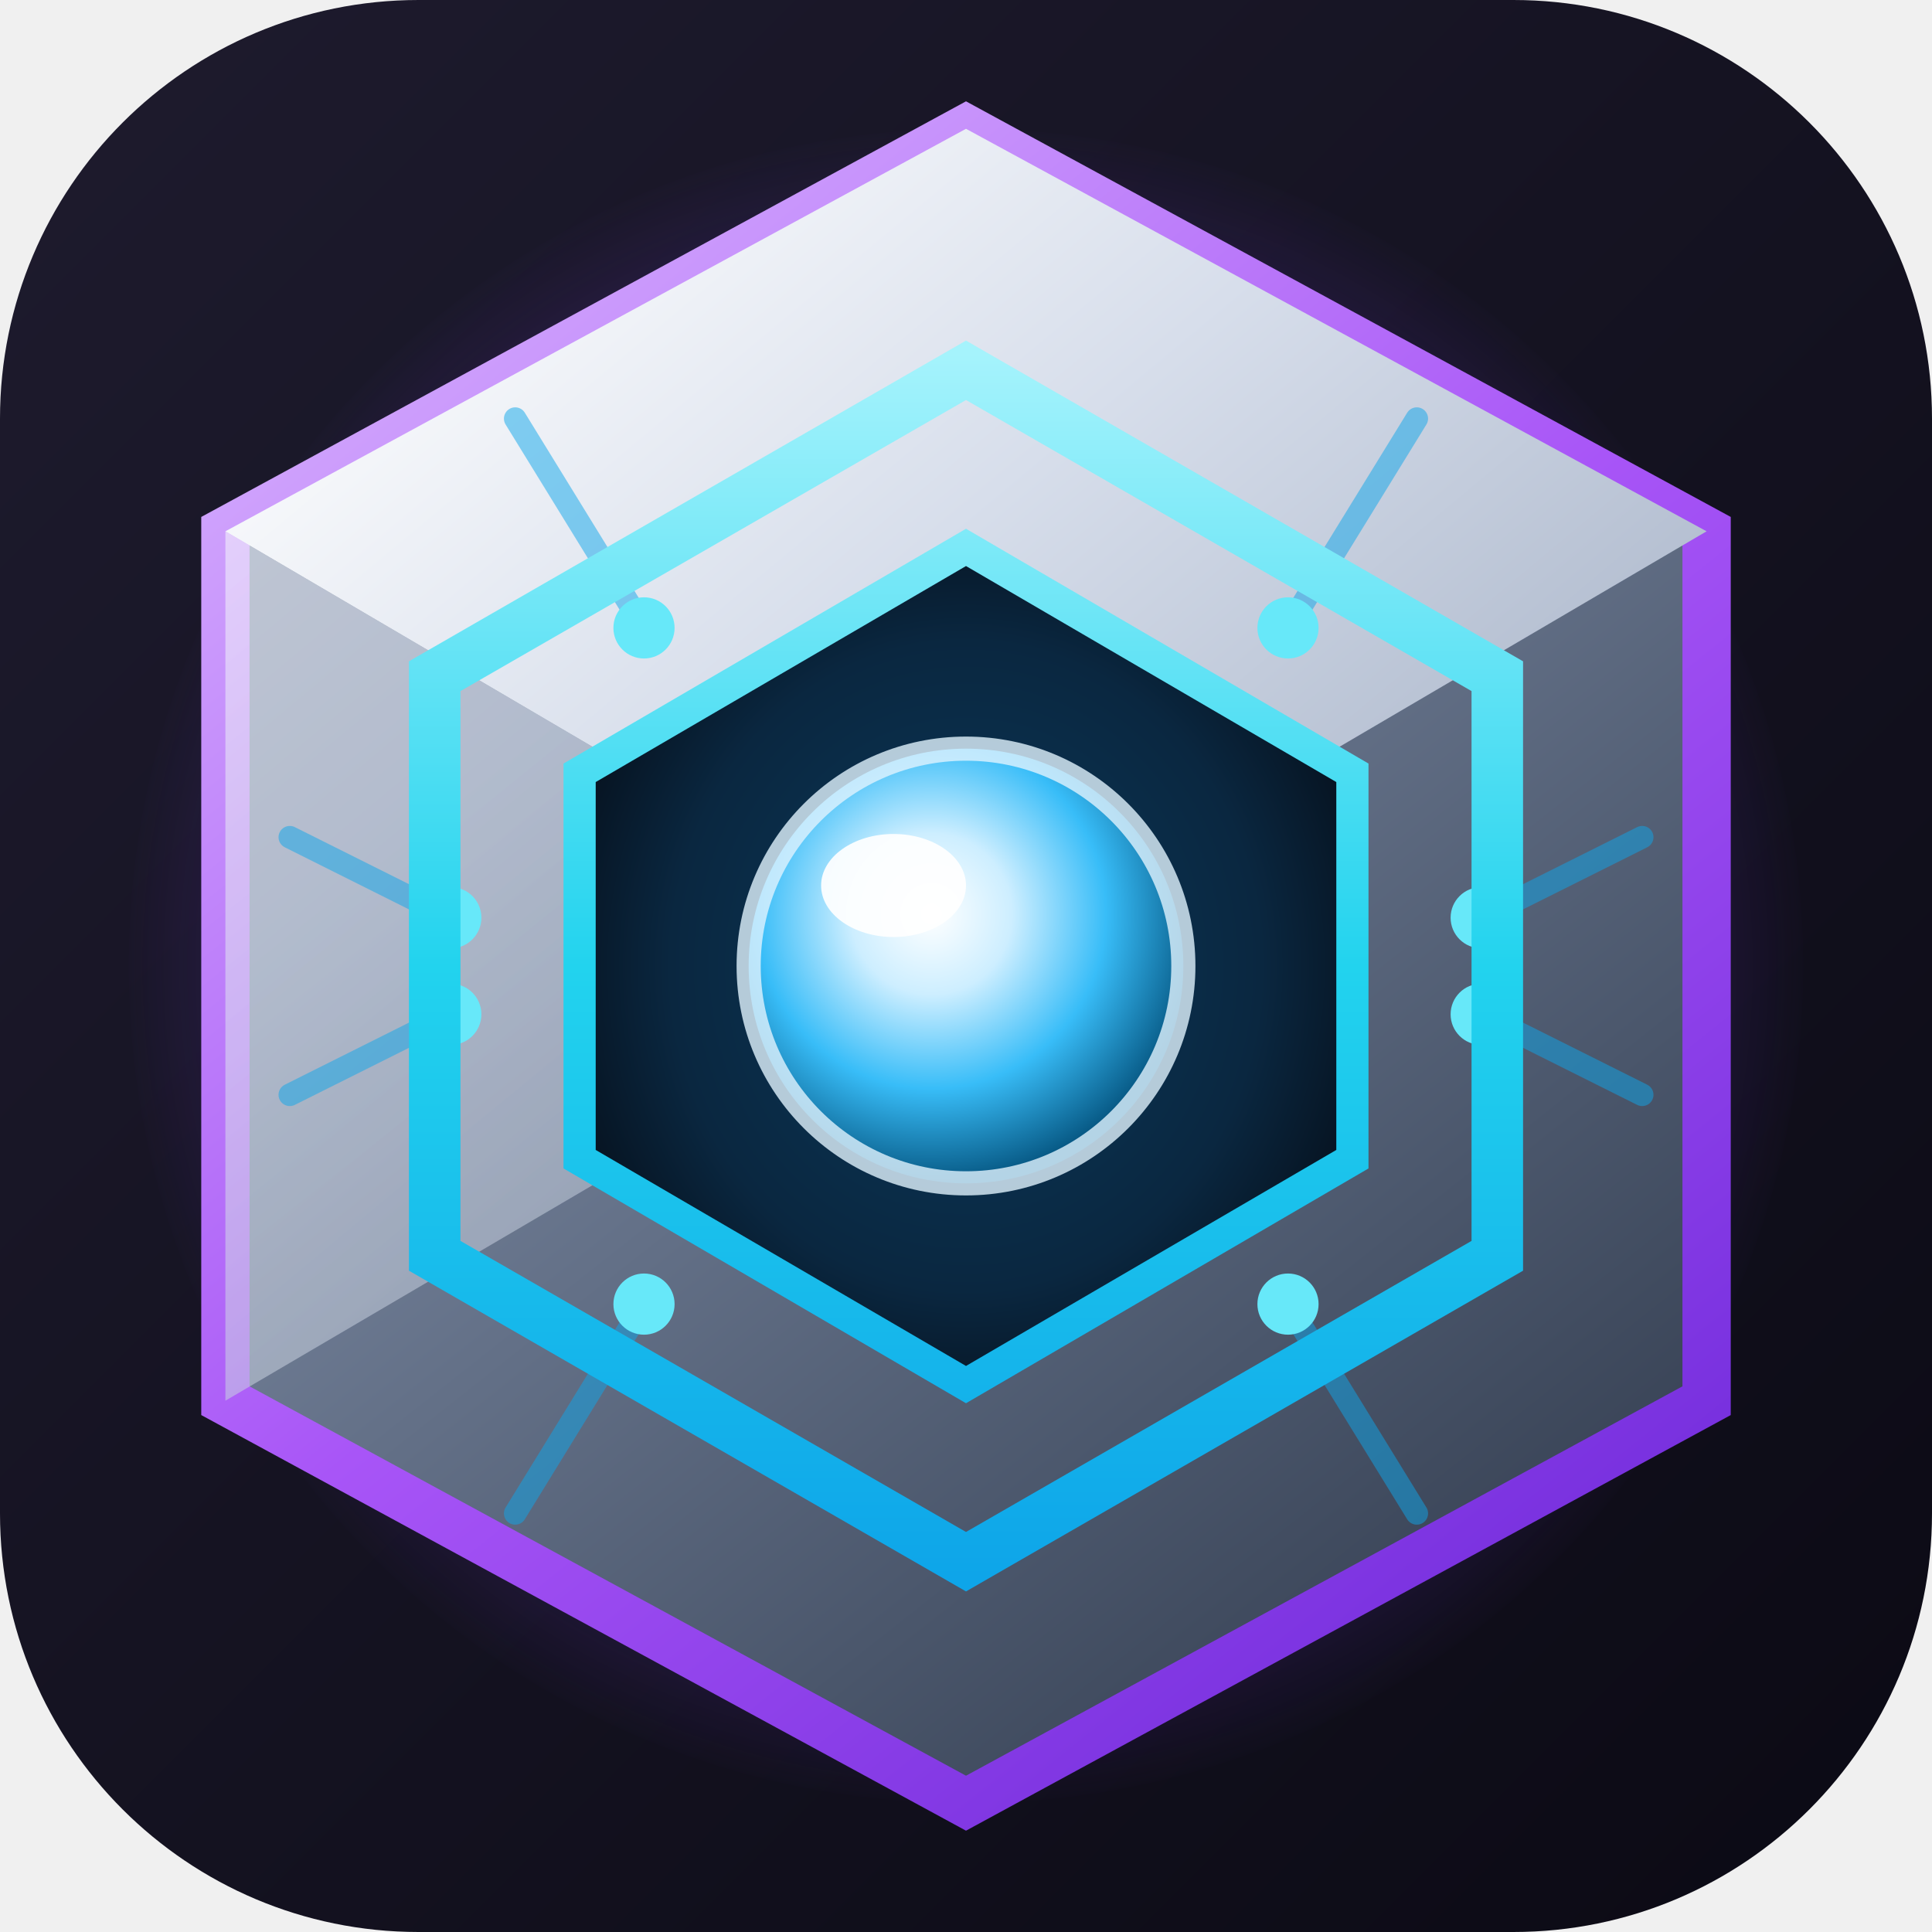
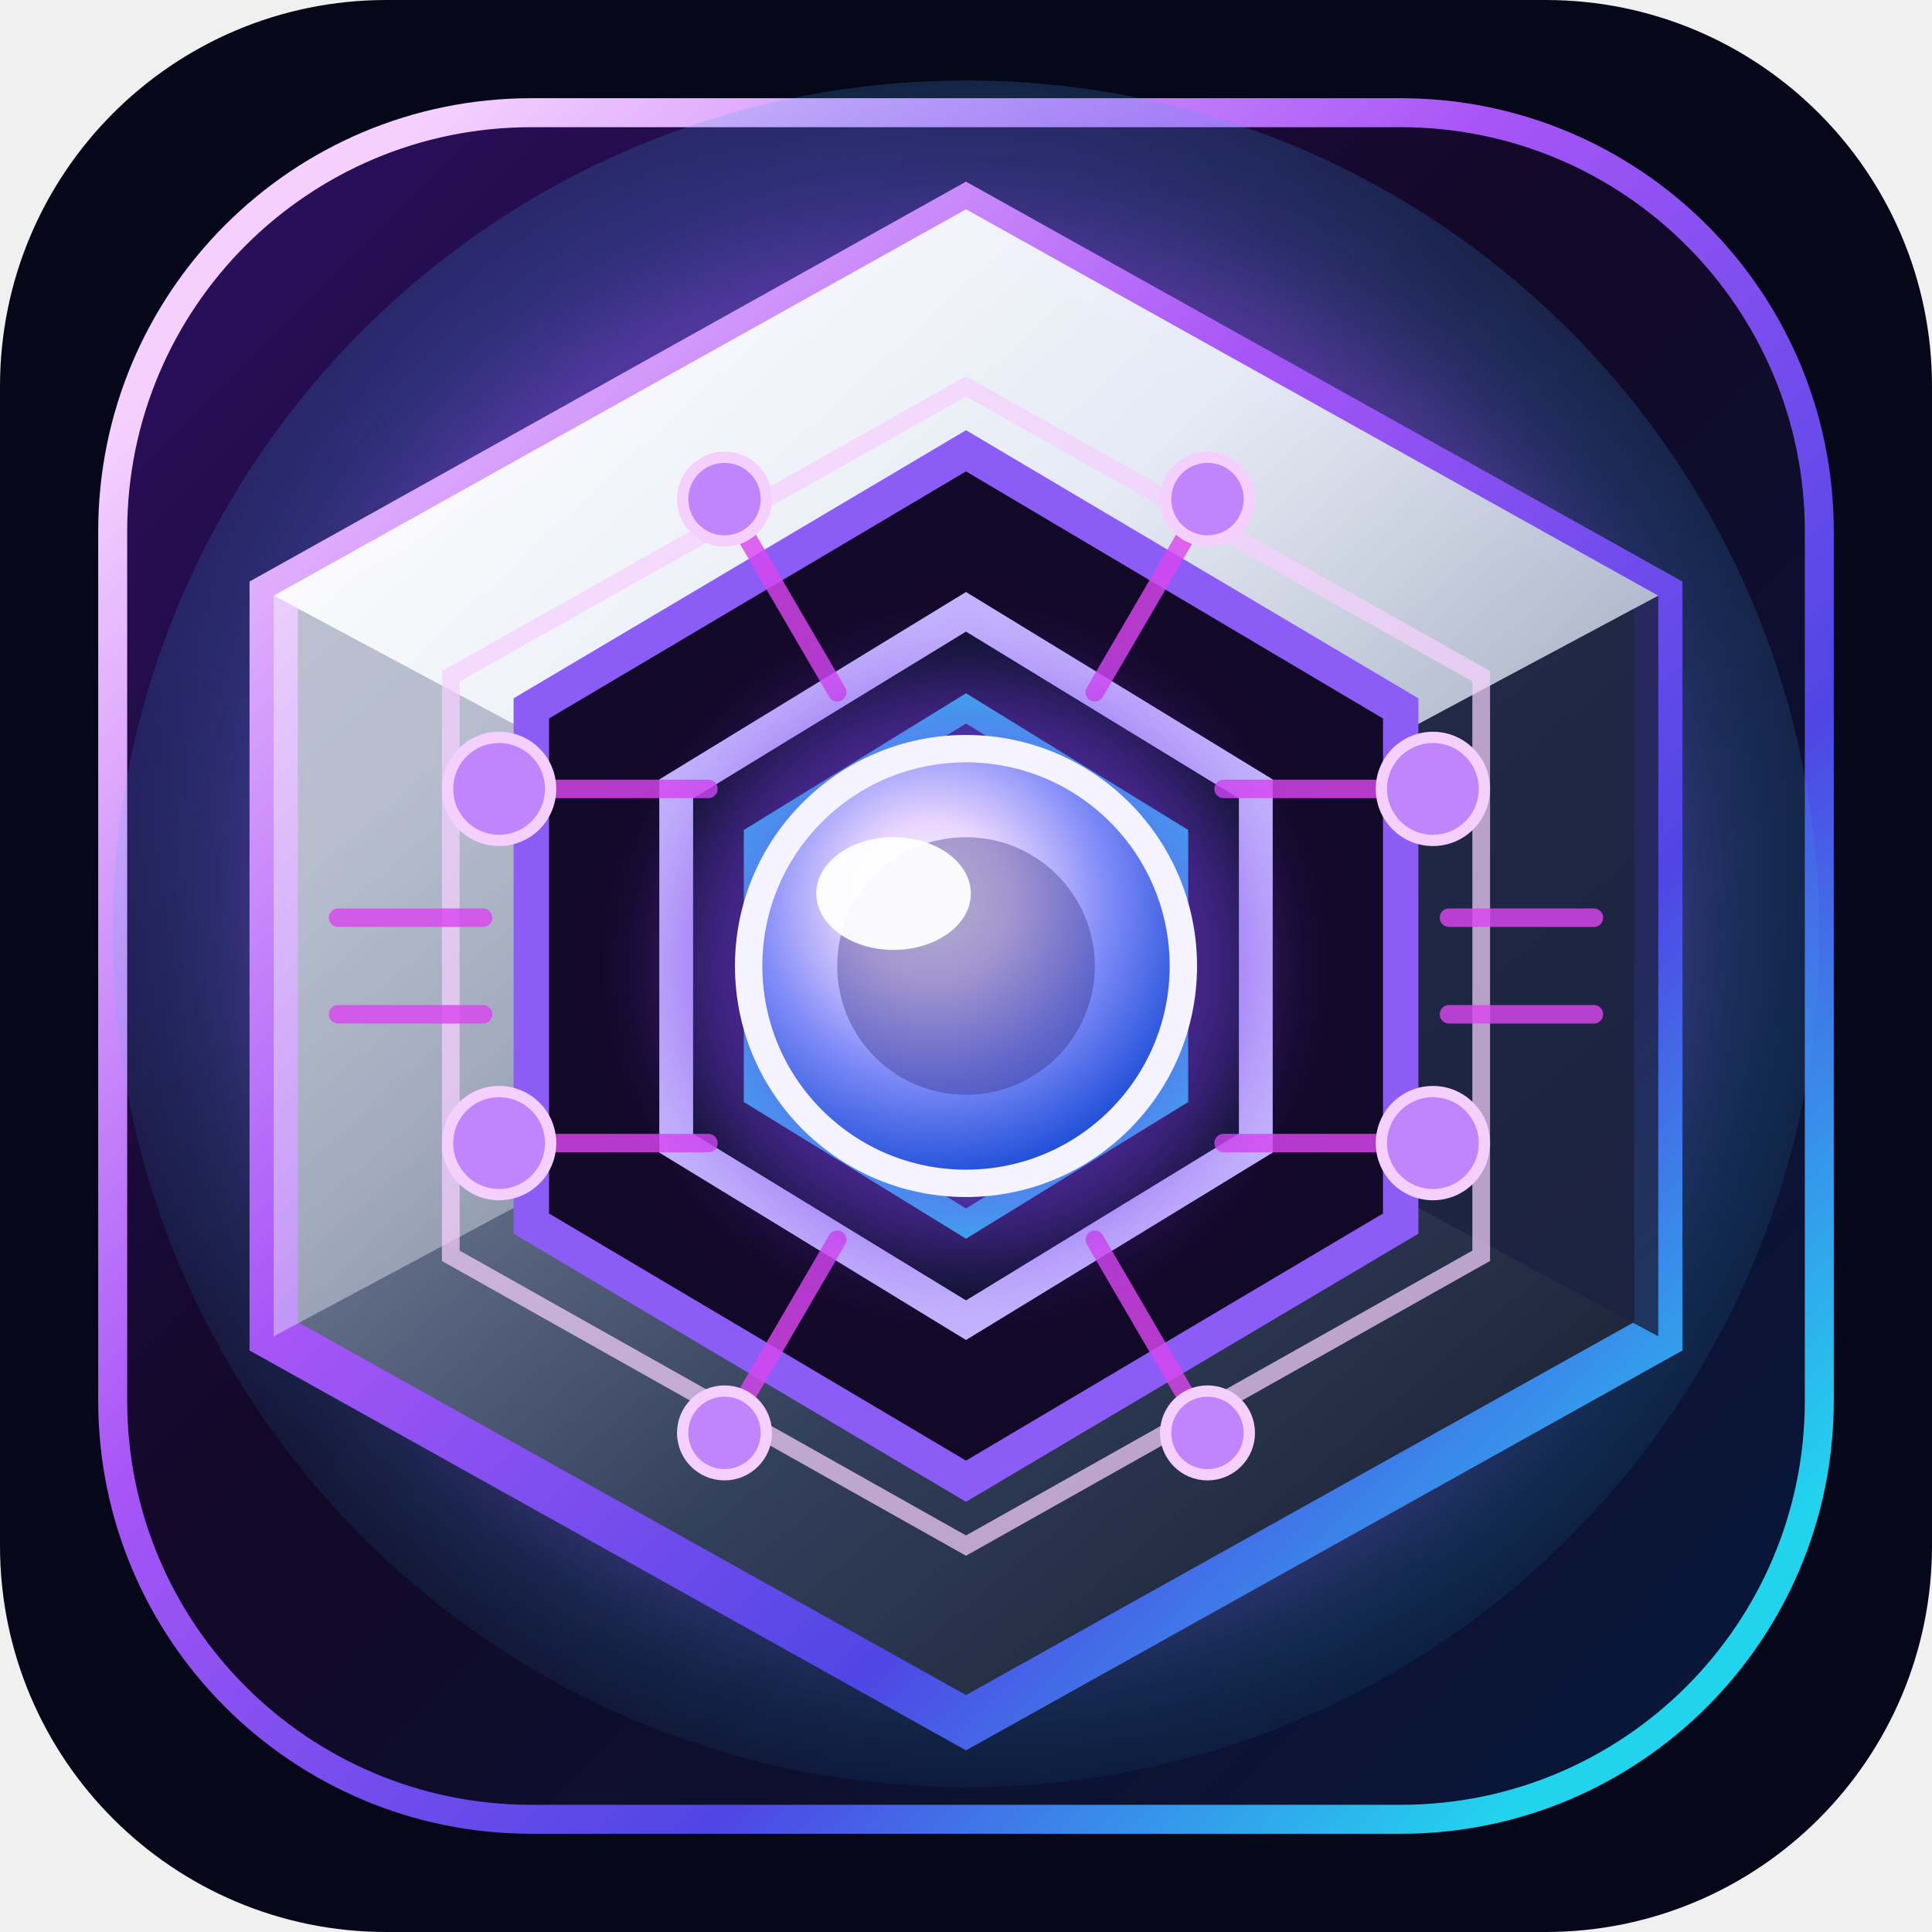
<svg xmlns="http://www.w3.org/2000/svg" width="64" height="64" viewBox="0 0 120 120" fill="none">
  <defs>
    <linearGradient id="bg" x1="0" y1="0" x2="120" y2="120" gradientUnits="userSpaceOnUse">
-       <stop offset="0" stop-color="#1e1b2e" />
-       <stop offset="1" stop-color="#0b0a14" />
+       <stop offset="0" stop-color="#32116d" />
+       <stop offset="0.45" stop-color="#120827" />
+       <stop offset="1" stop-color="#071b3d" />
    </linearGradient>
-     <linearGradient id="steelLight" x1="30" y1="8" x2="90" y2="80" gradientUnits="userSpaceOnUse">
+     <radialGradient id="aura" cx="50%" cy="46%" r="58%">
+       <stop offset="0" stop-color="#d946ef" stop-opacity="0.95" />
+       <stop offset="0.45" stop-color="#7c3aed" stop-opacity="0.55" />
+       <stop offset="1" stop-color="#22d3ee" stop-opacity="0" />
+     </radialGradient>
+     <linearGradient id="neon" x1="17" y1="17" x2="103" y2="103" gradientUnits="userSpaceOnUse">
+       <stop offset="0" stop-color="#f5d0fe" />
+       <stop offset="0.38" stop-color="#a855f7" />
+       <stop offset="0.72" stop-color="#4f46e5" />
+       <stop offset="1" stop-color="#22d3ee" />
+     </linearGradient>
+     <linearGradient id="steelLight" x1="31" y1="15" x2="91" y2="80" gradientUnits="userSpaceOnUse">
      <stop offset="0" stop-color="#ffffff" />
-       <stop offset="0.4" stop-color="#d7deeb" />
-       <stop offset="1" stop-color="#9aa7bd" />
+       <stop offset="0.42" stop-color="#e8edf7" />
+       <stop offset="1" stop-color="#8b95ad" />
    </linearGradient>
-     <linearGradient id="steelDark" x1="40" y1="40" x2="100" y2="116" gradientUnits="userSpaceOnUse">
-       <stop offset="0" stop-color="#7c8aa3" />
-       <stop offset="0.6" stop-color="#4a566b" />
-       <stop offset="1" stop-color="#2b3445" />
+     <linearGradient id="steelDark" x1="37" y1="38" x2="96" y2="107" gradientUnits="userSpaceOnUse">
+       <stop offset="0" stop-color="#8790aa" />
+       <stop offset="0.52" stop-color="#33405c" />
+       <stop offset="1" stop-color="#141a2b" />
    </linearGradient>
-     <linearGradient id="glow" x1="60" y1="22" x2="60" y2="98" gradientUnits="userSpaceOnUse">
-       <stop offset="0" stop-color="#a5f3fc" />
-       <stop offset="0.5" stop-color="#22d3ee" />
-       <stop offset="1" stop-color="#0ea5e9" />
-     </linearGradient>
-     <linearGradient id="purple" x1="20" y1="10" x2="100" y2="110" gradientUnits="userSpaceOnUse">
-       <stop offset="0" stop-color="#d8b4fe" />
-       <stop offset="0.5" stop-color="#a855f7" />
-       <stop offset="1" stop-color="#6d28d9" />
-     </linearGradient>
-     <radialGradient id="cavity" cx="50%" cy="50%" r="55%">
-       <stop offset="0" stop-color="#0b3a5c" />
-       <stop offset="0.7" stop-color="#0a2740" />
-       <stop offset="1" stop-color="#06121f" />
+     <radialGradient id="core" cx="42%" cy="35%" r="65%">
+       <stop offset="0" stop-color="#ffffff" />
+       <stop offset="0.28" stop-color="#e9d5ff" />
+       <stop offset="0.62" stop-color="#818cf8" />
+       <stop offset="1" stop-color="#1d4ed8" />
    </radialGradient>
-     <radialGradient id="core" cx="42%" cy="38%" r="62%">
-       <stop offset="0" stop-color="#ffffff" />
-       <stop offset="0.3" stop-color="#cdeeff" />
-       <stop offset="0.65" stop-color="#38bdf8" />
-       <stop offset="1" stop-color="#075985" />
-     </radialGradient>
-     <radialGradient id="aura" cx="50%" cy="50%" r="50%">
-       <stop offset="0" stop-color="#a855f7" stop-opacity="0.9" />
-       <stop offset="0.55" stop-color="#7c3aed" stop-opacity="0.4" />
-       <stop offset="1" stop-color="#7c3aed" stop-opacity="0" />
-     </radialGradient>
+     <filter id="blur" x="-50%" y="-50%" width="200%" height="200%">
+       <feGaussianBlur stdDeviation="2.8" />
+     </filter>
  </defs>
-   <rect width="120" height="120" rx="26" fill="url(#bg)" />
-   <circle cx="60" cy="60" r="52" fill="url(#aura)" />
-   <polygon points="60,8 106,33 106,87 60,112 14,87 14,33" fill="url(#steelDark)" stroke="url(#purple)" stroke-width="3" />
-   <polygon points="60,8 106,33 60,60 14,33" fill="url(#steelLight)" />
-   <polygon points="14,33 60,60 14,87" fill="url(#steelLight)" opacity="0.55" />
-   <g stroke="#0ea5e9" stroke-width="1.4" stroke-linecap="round" opacity="0.5">
-     <path d="M88 26 L80 39" />
-     <path d="M102 52 L92 57" />
-     <path d="M102 68 L92 63" />
-     <path d="M88 94 L80 81" />
-     <path d="M32 94 L40 81" />
-     <path d="M18 68 L28 63" />
-     <path d="M18 52 L28 57" />
-     <path d="M32 26 L40 39" />
+   <rect width="120" height="120" rx="24" fill="#07071a" />
+   <rect x="7" y="7" width="106" height="106" rx="26" fill="url(#bg)" stroke="url(#neon)" stroke-width="1.8" />
+   <circle cx="60" cy="58" r="53" fill="url(#aura)" />
+   <circle cx="60" cy="58" r="44" fill="#a855f7" opacity="0.24" filter="url(#blur)" />
+   <polygon points="60,13 103,37 103,83 60,107 17,83 17,37" fill="url(#steelDark)" stroke="url(#neon)" stroke-width="3" />
+   <polygon points="60,13 103,37 60,60 17,37" fill="url(#steelLight)" opacity="0.98" />
+   <polygon points="17,37 60,60 17,83" fill="url(#steelLight)" opacity="0.45" />
+   <polygon points="103,37 60,60 103,83" fill="#1b2140" opacity="0.82" />
+   <polygon points="60,24 92,42 92,78 60,96 28,78 28,42" fill="none" stroke="#f5d0fe" stroke-width="1.1" opacity="0.72" />
+   <polygon points="60,28 87,44 87,76 60,92 33,76 33,44" fill="#120827" stroke="#8b5cf6" stroke-width="2.2" />
+   <polygon points="60,38 78,49 78,71 60,82 42,71 42,49" fill="#0b1027" stroke="#c4b5fd" stroke-width="2.1" />
+   <polygon points="60,44 73,52 73,68 60,76 47,68 47,52" fill="#172554" stroke="#22d3ee" stroke-width="1.6" />
+   <g stroke="#d946ef" stroke-width="1.15" stroke-linecap="round" opacity="0.82">
+     <path d="M31 49 H44" />
+     <path d="M76 49 H89" />
+     <path d="M31 71 H44" />
+     <path d="M76 71 H89" />
+     <path d="M45 31 L52 43" />
+     <path d="M75 31 L68 43" />
+     <path d="M45 89 L52 77" />
+     <path d="M75 89 L68 77" />
+     <path d="M21 57 H30" />
+     <path d="M90 57 H99" />
+     <path d="M21 63 H30" />
+     <path d="M90 63 H99" />
  </g>
-   <g fill="#67e8f9">
-     <circle cx="80" cy="39" r="1.9" />
-     <circle cx="92" cy="57" r="1.9" />
-     <circle cx="92" cy="63" r="1.9" />
-     <circle cx="80" cy="81" r="1.9" />
-     <circle cx="40" cy="81" r="1.9" />
-     <circle cx="28" cy="63" r="1.9" />
-     <circle cx="28" cy="57" r="1.9" />
-     <circle cx="40" cy="39" r="1.9" />
+   <g fill="#c084fc" stroke="#f5d0fe" stroke-width="0.7">
+     <circle cx="31" cy="49" r="3.2" />
+     <circle cx="89" cy="49" r="3.2" />
+     <circle cx="31" cy="71" r="3.2" />
+     <circle cx="89" cy="71" r="3.2" />
+     <circle cx="45" cy="31" r="2.6" />
+     <circle cx="75" cy="31" r="2.6" />
+     <circle cx="45" cy="89" r="2.6" />
+     <circle cx="75" cy="89" r="2.6" />
  </g>
-   <polygon points="60,23 93,42 93,78 60,97 27,78 27,42" fill="none" stroke="url(#glow)" stroke-width="3.2" />
-   <polygon points="60,34 84,48 84,72 60,86 36,72 36,48" fill="url(#cavity)" stroke="url(#glow)" stroke-width="2" />
-   <circle cx="60" cy="60" r="13.5" fill="url(#core)" />
-   <circle cx="60" cy="60" r="13.5" fill="none" stroke="#e0f2fe" stroke-width="1.5" opacity="0.8" />
-   <ellipse cx="55.5" cy="55" rx="4.5" ry="3.2" fill="#ffffff" opacity="0.92" />
+   <circle cx="60" cy="60" r="18" fill="#7c3aed" opacity="0.55" filter="url(#blur)" />
+   <circle cx="60" cy="60" r="13.5" fill="url(#core)" stroke="#f5f3ff" stroke-width="1.7" />
+   <circle cx="60" cy="60" r="8" fill="#312e81" opacity="0.38" />
+   <ellipse cx="55.5" cy="55.5" rx="4.8" ry="3.5" fill="#ffffff" opacity="0.94" />
</svg>
